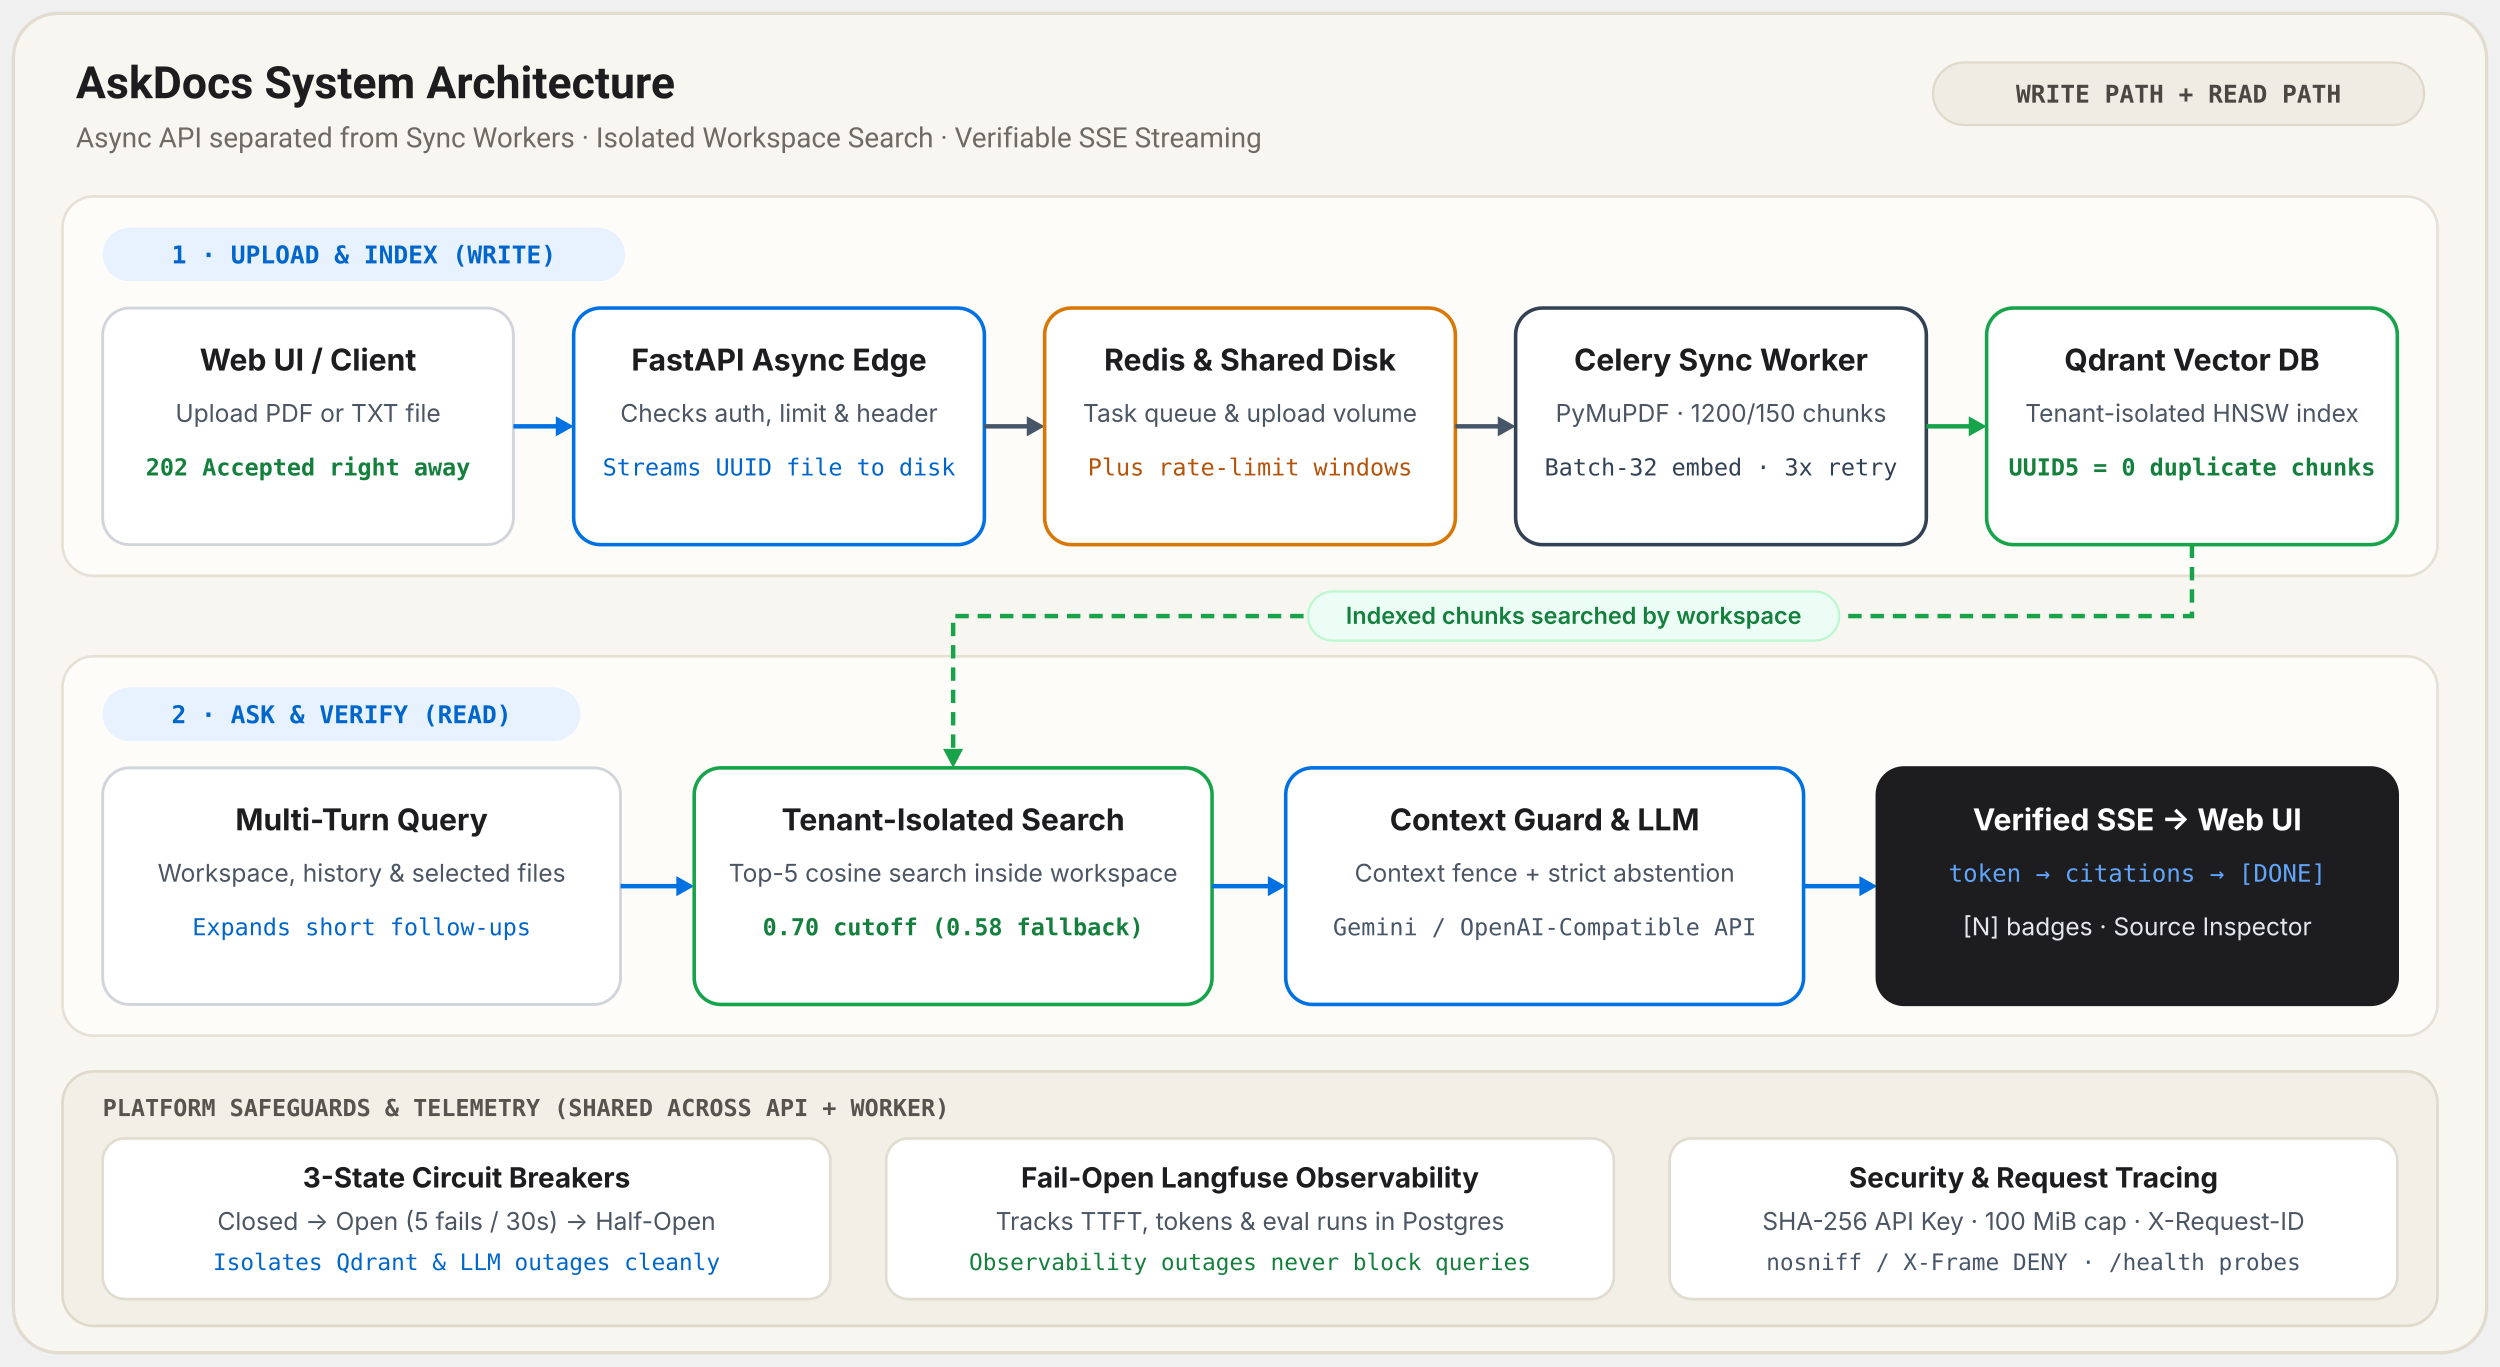
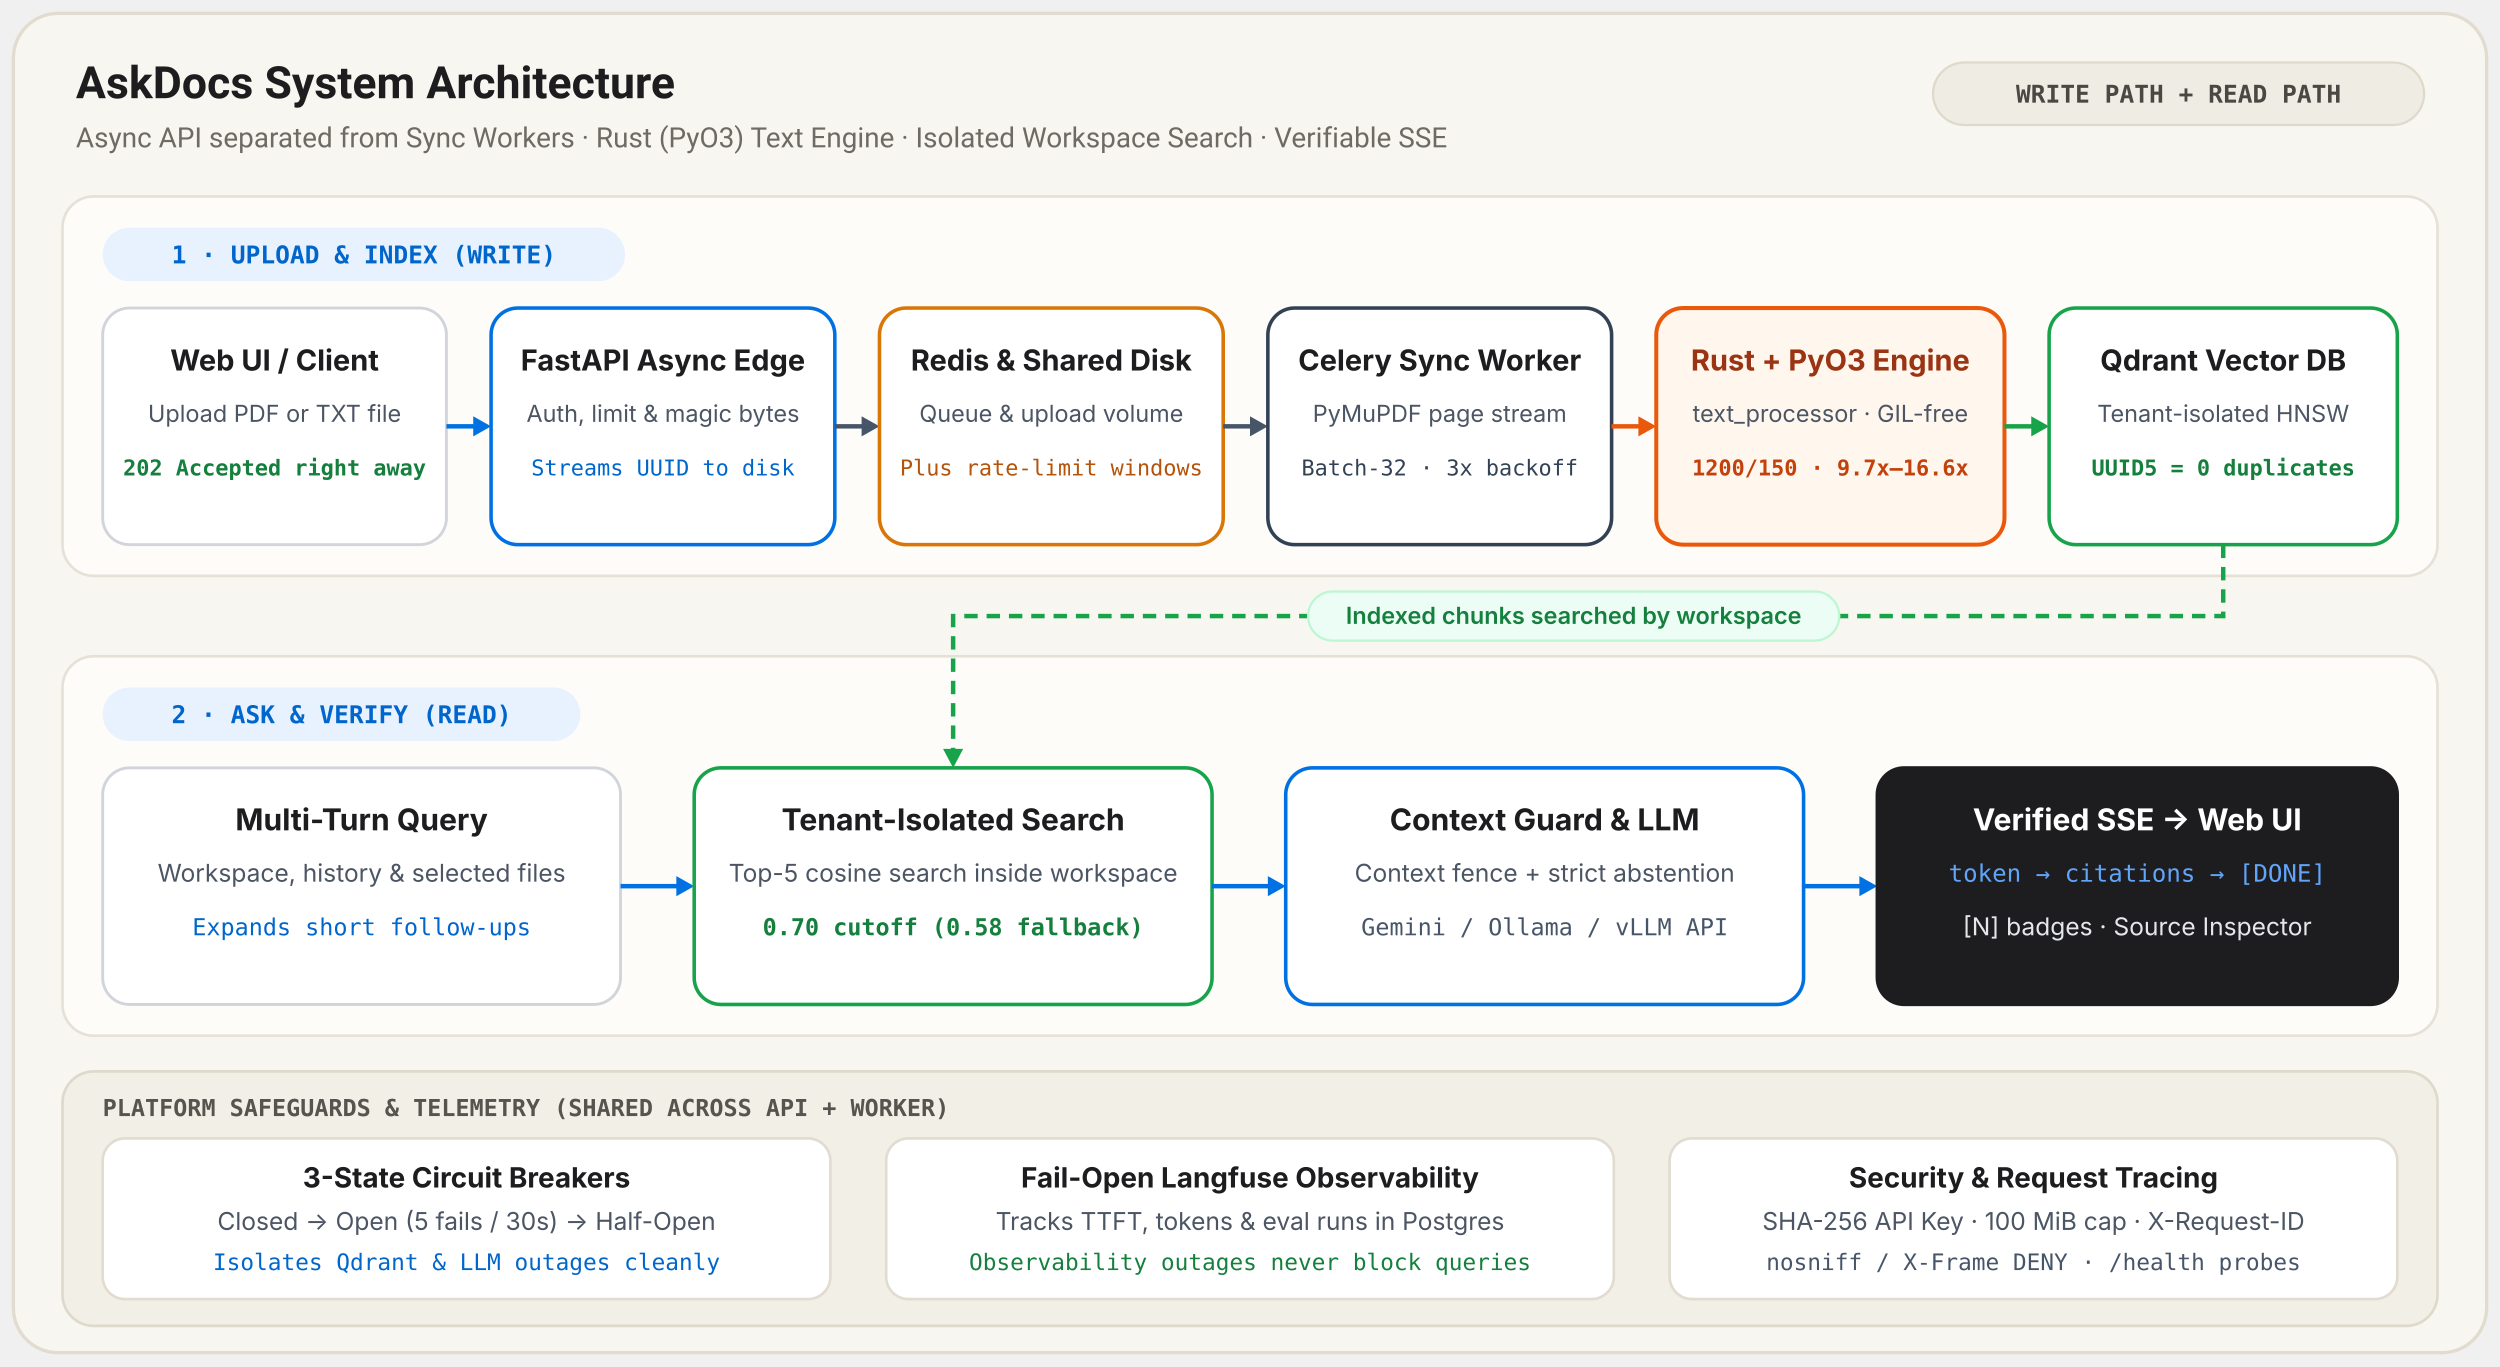
<svg xmlns="http://www.w3.org/2000/svg" viewBox="0 0 1120 612" width="1120" height="612" role="img" aria-label="AskDocs System Architecture">
  <rect x="6" y="6" width="1108" height="600" rx="20" fill="#F8F6F0" stroke="#E2DCD0" stroke-width="1.5" />
  <text x="34" y="44" font-family="-apple-system, BlinkMacSystemFont, 'Segoe UI', Roboto, Helvetica, Arial, sans-serif" font-size="20" font-weight="700" fill="#1D1D1F">
    AskDocs System Architecture
  </text>
  <text x="34" y="66" font-family="-apple-system, BlinkMacSystemFont, 'Segoe UI', Roboto, Helvetica, Arial, sans-serif" font-size="12.5" fill="#6E6B64">
-     Async API separated from Sync Workers · Isolated Workspace Search · Verifiable SSE Streaming
+     Async API separated from Sync Workers · Rust (PyO3) Text Engine · Isolated Workspace Search · Verifiable SSE
  </text>
  <rect x="866" y="28" width="220" height="28" rx="14" fill="#EFECE4" stroke="#DFD9CB" />
  <text x="976" y="46" text-anchor="middle" font-family="ui-monospace, SFMono-Regular, Menlo, monospace" font-size="11" font-weight="600" fill="#4A4842">
    WRITE PATH + READ PATH
  </text>
  <rect x="28" y="88" width="1064" height="170" rx="14" fill="#FDFCF9" stroke="#E6E1D6" stroke-width="1.2" />
  <rect x="46" y="102" width="234" height="24" rx="12" fill="#E8F2FF" />
  <text x="163" y="118" text-anchor="middle" font-family="ui-monospace, SFMono-Regular, Menlo, monospace" font-size="11" font-weight="700" fill="#0066CC">
    1 · UPLOAD &amp; INDEX (WRITE)
  </text>
-   <rect x="46" y="138" width="184" height="106" rx="12" fill="#FFFFFF" stroke="#D1D5DB" stroke-width="1.3" />
-   <text x="138" y="166" text-anchor="middle" font-family="-apple-system, BlinkMacSystemFont, 'Segoe UI', sans-serif" font-size="13.5" font-weight="700" fill="#1D1D1F">Web UI / Client</text>
-   <text x="138" y="189" text-anchor="middle" font-family="-apple-system, BlinkMacSystemFont, 'Segoe UI', sans-serif" font-size="11" fill="#4B5563">Upload PDF or TXT file</text>
-   <text x="138" y="213" text-anchor="middle" font-family="ui-monospace, SFMono-Regular, Menlo, monospace" font-size="10.5" font-weight="600" fill="#15803D">202 Accepted right away</text>
-   <line x1="230" y1="191" x2="251" y2="191" stroke="#0071E3" stroke-width="2" />
-   <polygon points="257,191 249,186.5 249,195.5" fill="#0071E3" />
-   <rect x="257" y="138" width="184" height="106" rx="12" fill="#FFFFFF" stroke="#0071E3" stroke-width="1.6" />
-   <text x="349" y="166" text-anchor="middle" font-family="-apple-system, BlinkMacSystemFont, 'Segoe UI', sans-serif" font-size="13.5" font-weight="700" fill="#1D1D1F">FastAPI Async Edge</text>
-   <text x="349" y="189" text-anchor="middle" font-family="-apple-system, BlinkMacSystemFont, 'Segoe UI', sans-serif" font-size="11" fill="#4B5563">Checks auth, limit &amp; header</text>
-   <text x="349" y="213" text-anchor="middle" font-family="ui-monospace, SFMono-Regular, Menlo, monospace" font-size="10.5" fill="#0066CC">Streams UUID file to disk</text>
-   <line x1="441" y1="191" x2="462" y2="191" stroke="#475569" stroke-width="2" />
-   <polygon points="468,191 460,186.5 460,195.5" fill="#475569" />
-   <rect x="468" y="138" width="184" height="106" rx="12" fill="#FFFFFF" stroke="#D97706" stroke-width="1.6" />
-   <text x="560" y="166" text-anchor="middle" font-family="-apple-system, BlinkMacSystemFont, 'Segoe UI', sans-serif" font-size="13.5" font-weight="700" fill="#1D1D1F">Redis &amp; Shared Disk</text>
-   <text x="560" y="189" text-anchor="middle" font-family="-apple-system, BlinkMacSystemFont, 'Segoe UI', sans-serif" font-size="11" fill="#4B5563">Task queue &amp; upload volume</text>
-   <text x="560" y="213" text-anchor="middle" font-family="ui-monospace, SFMono-Regular, Menlo, monospace" font-size="10.5" fill="#B45309">Plus rate-limit windows</text>
-   <line x1="652" y1="191" x2="673" y2="191" stroke="#475569" stroke-width="2" />
-   <polygon points="679,191 671,186.5 671,195.5" fill="#475569" />
-   <rect x="679" y="138" width="184" height="106" rx="12" fill="#FFFFFF" stroke="#334155" stroke-width="1.6" />
-   <text x="771" y="166" text-anchor="middle" font-family="-apple-system, BlinkMacSystemFont, 'Segoe UI', sans-serif" font-size="13.5" font-weight="700" fill="#1D1D1F">Celery Sync Worker</text>
-   <text x="771" y="189" text-anchor="middle" font-family="-apple-system, BlinkMacSystemFont, 'Segoe UI', sans-serif" font-size="11" fill="#4B5563">PyMuPDF · 1200/150 chunks</text>
-   <text x="771" y="213" text-anchor="middle" font-family="ui-monospace, SFMono-Regular, Menlo, monospace" font-size="10.5" fill="#334155">Batch-32 embed · 3x retry</text>
-   <line x1="863" y1="191" x2="884" y2="191" stroke="#16A34A" stroke-width="2" />
-   <polygon points="890,191 882,186.5 882,195.5" fill="#16A34A" />
-   <rect x="890" y="138" width="184" height="106" rx="12" fill="#FFFFFF" stroke="#16A34A" stroke-width="1.6" />
-   <text x="982" y="166" text-anchor="middle" font-family="-apple-system, BlinkMacSystemFont, 'Segoe UI', sans-serif" font-size="13.5" font-weight="700" fill="#1D1D1F">Qdrant Vector DB</text>
-   <text x="982" y="189" text-anchor="middle" font-family="-apple-system, BlinkMacSystemFont, 'Segoe UI', sans-serif" font-size="11" fill="#4B5563">Tenant-isolated HNSW index</text>
-   <text x="982" y="213" text-anchor="middle" font-family="ui-monospace, SFMono-Regular, Menlo, monospace" font-size="10.5" font-weight="600" fill="#15803D">UUID5 = 0 duplicate chunks</text>
+   <rect x="46" y="138" width="154" height="106" rx="12" fill="#FFFFFF" stroke="#D1D5DB" stroke-width="1.3" />
+   <text x="123" y="166" text-anchor="middle" font-family="-apple-system, BlinkMacSystemFont, 'Segoe UI', sans-serif" font-size="13" font-weight="700" fill="#1D1D1F">Web UI / Client</text>
+   <text x="123" y="189" text-anchor="middle" font-family="-apple-system, BlinkMacSystemFont, 'Segoe UI', sans-serif" font-size="10.5" fill="#4B5563">Upload PDF or TXT file</text>
+   <text x="123" y="213" text-anchor="middle" font-family="ui-monospace, SFMono-Regular, Menlo, monospace" font-size="9.8" font-weight="600" fill="#15803D">202 Accepted right away</text>
+   <line x1="200" y1="191" x2="214" y2="191" stroke="#0071E3" stroke-width="2" />
+   <polygon points="220,191 212,186.5 212,195.5" fill="#0071E3" />
+   <rect x="220" y="138" width="154" height="106" rx="12" fill="#FFFFFF" stroke="#0071E3" stroke-width="1.6" />
+   <text x="297" y="166" text-anchor="middle" font-family="-apple-system, BlinkMacSystemFont, 'Segoe UI', sans-serif" font-size="13" font-weight="700" fill="#1D1D1F">FastAPI Async Edge</text>
+   <text x="297" y="189" text-anchor="middle" font-family="-apple-system, BlinkMacSystemFont, 'Segoe UI', sans-serif" font-size="10.5" fill="#4B5563">Auth, limit &amp; magic bytes</text>
+   <text x="297" y="213" text-anchor="middle" font-family="ui-monospace, SFMono-Regular, Menlo, monospace" font-size="9.8" fill="#0066CC">Streams UUID to disk</text>
+   <line x1="374" y1="191" x2="388" y2="191" stroke="#475569" stroke-width="2" />
+   <polygon points="394,191 386,186.5 386,195.5" fill="#475569" />
+   <rect x="394" y="138" width="154" height="106" rx="12" fill="#FFFFFF" stroke="#D97706" stroke-width="1.6" />
+   <text x="471" y="166" text-anchor="middle" font-family="-apple-system, BlinkMacSystemFont, 'Segoe UI', sans-serif" font-size="13" font-weight="700" fill="#1D1D1F">Redis &amp; Shared Disk</text>
+   <text x="471" y="189" text-anchor="middle" font-family="-apple-system, BlinkMacSystemFont, 'Segoe UI', sans-serif" font-size="10.5" fill="#4B5563">Queue &amp; upload volume</text>
+   <text x="471" y="213" text-anchor="middle" font-family="ui-monospace, SFMono-Regular, Menlo, monospace" font-size="9.8" fill="#B45309">Plus rate-limit windows</text>
+   <line x1="548" y1="191" x2="562" y2="191" stroke="#475569" stroke-width="2" />
+   <polygon points="568,191 560,186.5 560,195.5" fill="#475569" />
+   <rect x="568" y="138" width="154" height="106" rx="12" fill="#FFFFFF" stroke="#334155" stroke-width="1.6" />
+   <text x="645" y="166" text-anchor="middle" font-family="-apple-system, BlinkMacSystemFont, 'Segoe UI', sans-serif" font-size="13" font-weight="700" fill="#1D1D1F">Celery Sync Worker</text>
+   <text x="645" y="189" text-anchor="middle" font-family="-apple-system, BlinkMacSystemFont, 'Segoe UI', sans-serif" font-size="10.5" fill="#4B5563">PyMuPDF page stream</text>
+   <text x="645" y="213" text-anchor="middle" font-family="ui-monospace, SFMono-Regular, Menlo, monospace" font-size="9.8" fill="#334155">Batch-32 · 3x backoff</text>
+   <line x1="722" y1="191" x2="736" y2="191" stroke="#EA580C" stroke-width="2" />
+   <polygon points="742,191 734,186.5 734,195.5" fill="#EA580C" />
+   <rect x="742" y="138" width="156" height="106" rx="12" fill="#FFF7ED" stroke="#EA580C" stroke-width="1.8" />
+   <text x="820" y="166" text-anchor="middle" font-family="-apple-system, BlinkMacSystemFont, 'Segoe UI', sans-serif" font-size="13" font-weight="700" fill="#9A3412">Rust + PyO3 Engine</text>
+   <text x="820" y="189" text-anchor="middle" font-family="-apple-system, BlinkMacSystemFont, 'Segoe UI', sans-serif" font-size="10.5" fill="#4B5563">text_processor · GIL-free</text>
+   <text x="820" y="213" text-anchor="middle" font-family="ui-monospace, SFMono-Regular, Menlo, monospace" font-size="9.8" font-weight="600" fill="#C2410C">1200/150 · 9.7x–16.6x</text>
+   <line x1="898" y1="191" x2="912" y2="191" stroke="#16A34A" stroke-width="2" />
+   <polygon points="918,191 910,186.5 910,195.5" fill="#16A34A" />
+   <rect x="918" y="138" width="156" height="106" rx="12" fill="#FFFFFF" stroke="#16A34A" stroke-width="1.6" />
+   <text x="996" y="166" text-anchor="middle" font-family="-apple-system, BlinkMacSystemFont, 'Segoe UI', sans-serif" font-size="13" font-weight="700" fill="#1D1D1F">Qdrant Vector DB</text>
+   <text x="996" y="189" text-anchor="middle" font-family="-apple-system, BlinkMacSystemFont, 'Segoe UI', sans-serif" font-size="10.5" fill="#4B5563">Tenant-isolated HNSW</text>
+   <text x="996" y="213" text-anchor="middle" font-family="ui-monospace, SFMono-Regular, Menlo, monospace" font-size="9.8" font-weight="600" fill="#15803D">UUID5 = 0 duplicates</text>
  <rect x="28" y="294" width="1064" height="170" rx="14" fill="#FDFCF9" stroke="#E6E1D6" stroke-width="1.2" />
  <rect x="46" y="308" width="214" height="24" rx="12" fill="#E8F2FF" />
  <text x="153" y="324" text-anchor="middle" font-family="ui-monospace, SFMono-Regular, Menlo, monospace" font-size="11" font-weight="700" fill="#0066CC">
    2 · ASK &amp; VERIFY (READ)
  </text>
-   <polyline points="982,244 982,276 427,276 427,338" fill="none" stroke="#16A34A" stroke-width="2" stroke-dasharray="6,4" />
+   <polyline points="996,244 996,276 427,276 427,338" fill="none" stroke="#16A34A" stroke-width="2" stroke-dasharray="6,4" />
  <polygon points="427,344 422.5,335.5 431.5,335.5" fill="#16A34A" />
  <rect x="586" y="265" width="238" height="22" rx="11" fill="#ECFDF5" stroke="#BBF7D0" stroke-width="1" />
  <text x="705" y="279.5" text-anchor="middle" font-family="-apple-system, BlinkMacSystemFont, 'Segoe UI', sans-serif" font-size="10.5" font-weight="600" fill="#15803D">
    Indexed chunks searched by workspace
  </text>
  <rect x="46" y="344" width="232" height="106" rx="12" fill="#FFFFFF" stroke="#D1D5DB" stroke-width="1.3" />
  <text x="162" y="372" text-anchor="middle" font-family="-apple-system, BlinkMacSystemFont, 'Segoe UI', sans-serif" font-size="13.5" font-weight="700" fill="#1D1D1F">Multi-Turn Query</text>
  <text x="162" y="395" text-anchor="middle" font-family="-apple-system, BlinkMacSystemFont, 'Segoe UI', sans-serif" font-size="11" fill="#4B5563">Workspace, history &amp; selected files</text>
  <text x="162" y="419" text-anchor="middle" font-family="ui-monospace, SFMono-Regular, Menlo, monospace" font-size="10.5" fill="#0066CC">Expands short follow-ups</text>
  <line x1="278" y1="397" x2="305" y2="397" stroke="#0071E3" stroke-width="2" />
  <polygon points="311,397 303,392.5 303,401.5" fill="#0071E3" />
  <rect x="311" y="344" width="232" height="106" rx="12" fill="#FFFFFF" stroke="#16A34A" stroke-width="1.6" />
  <text x="427" y="372" text-anchor="middle" font-family="-apple-system, BlinkMacSystemFont, 'Segoe UI', sans-serif" font-size="13.5" font-weight="700" fill="#1D1D1F">Tenant-Isolated Search</text>
  <text x="427" y="395" text-anchor="middle" font-family="-apple-system, BlinkMacSystemFont, 'Segoe UI', sans-serif" font-size="11" fill="#4B5563">Top-5 cosine search inside workspace</text>
  <text x="427" y="419" text-anchor="middle" font-family="ui-monospace, SFMono-Regular, Menlo, monospace" font-size="10.5" font-weight="600" fill="#15803D">0.70 cutoff (0.58 fallback)</text>
  <line x1="543" y1="397" x2="570" y2="397" stroke="#0071E3" stroke-width="2" />
  <polygon points="576,397 568,392.5 568,401.5" fill="#0071E3" />
  <rect x="576" y="344" width="232" height="106" rx="12" fill="#FFFFFF" stroke="#0071E3" stroke-width="1.6" />
  <text x="692" y="372" text-anchor="middle" font-family="-apple-system, BlinkMacSystemFont, 'Segoe UI', sans-serif" font-size="13.5" font-weight="700" fill="#1D1D1F">Context Guard &amp; LLM</text>
  <text x="692" y="395" text-anchor="middle" font-family="-apple-system, BlinkMacSystemFont, 'Segoe UI', sans-serif" font-size="11" fill="#4B5563">Context fence + strict abstention</text>
-   <text x="692" y="419" text-anchor="middle" font-family="ui-monospace, SFMono-Regular, Menlo, monospace" font-size="10.5" fill="#475569">Gemini / OpenAI-Compatible API</text>
+   <text x="692" y="419" text-anchor="middle" font-family="ui-monospace, SFMono-Regular, Menlo, monospace" font-size="10.5" fill="#475569">Gemini / Ollama / vLLM API</text>
  <line x1="808" y1="397" x2="835" y2="397" stroke="#0071E3" stroke-width="2" />
  <polygon points="841,397 833,392.5 833,401.5" fill="#0071E3" />
  <rect x="841" y="344" width="233" height="106" rx="12" fill="#1D1D1F" stroke="#1D1D1F" stroke-width="1.5" />
  <text x="957.5" y="372" text-anchor="middle" font-family="-apple-system, BlinkMacSystemFont, 'Segoe UI', sans-serif" font-size="13.5" font-weight="700" fill="#FFFFFF">Verified SSE → Web UI</text>
  <text x="957.5" y="395" text-anchor="middle" font-family="ui-monospace, SFMono-Regular, Menlo, monospace" font-size="10.8" fill="#60A5FA">token → citations → [DONE]</text>
  <text x="957.5" y="419" text-anchor="middle" font-family="-apple-system, BlinkMacSystemFont, 'Segoe UI', sans-serif" font-size="11" fill="#E5E7EB">[N] badges · Source Inspector</text>
  <rect x="28" y="480" width="1064" height="114" rx="14" fill="#F2EFE7" stroke="#DFD9CB" stroke-width="1.2" />
  <text x="46" y="500" font-family="ui-monospace, SFMono-Regular, Menlo, monospace" font-size="10.5" font-weight="700" fill="#57534E">
    PLATFORM SAFEGUARDS &amp; TELEMETRY (SHARED ACROSS API + WORKER)
  </text>
  <rect x="46" y="510" width="326" height="72" rx="10" fill="#FFFFFF" stroke="#E2DCD0" stroke-width="1.2" />
  <text x="209" y="532" text-anchor="middle" font-family="-apple-system, BlinkMacSystemFont, 'Segoe UI', sans-serif" font-size="12.5" font-weight="700" fill="#1D1D1F">3-State Circuit Breakers</text>
  <text x="209" y="551" text-anchor="middle" font-family="-apple-system, BlinkMacSystemFont, 'Segoe UI', sans-serif" font-size="11" fill="#4B5563">Closed → Open (5 fails / 30s) → Half-Open</text>
  <text x="209" y="569" text-anchor="middle" font-family="ui-monospace, SFMono-Regular, Menlo, monospace" font-size="10.2" fill="#0066CC">Isolates Qdrant &amp; LLM outages cleanly</text>
  <rect x="397" y="510" width="326" height="72" rx="10" fill="#FFFFFF" stroke="#E2DCD0" stroke-width="1.2" />
  <text x="560" y="532" text-anchor="middle" font-family="-apple-system, BlinkMacSystemFont, 'Segoe UI', sans-serif" font-size="12.5" font-weight="700" fill="#1D1D1F">Fail-Open Langfuse Observability</text>
  <text x="560" y="551" text-anchor="middle" font-family="-apple-system, BlinkMacSystemFont, 'Segoe UI', sans-serif" font-size="11" fill="#4B5563">Tracks TTFT, tokens &amp; eval runs in Postgres</text>
  <text x="560" y="569" text-anchor="middle" font-family="ui-monospace, SFMono-Regular, Menlo, monospace" font-size="10.2" fill="#15803D">Observability outages never block queries</text>
  <rect x="748" y="510" width="326" height="72" rx="10" fill="#FFFFFF" stroke="#E2DCD0" stroke-width="1.2" />
  <text x="911" y="532" text-anchor="middle" font-family="-apple-system, BlinkMacSystemFont, 'Segoe UI', sans-serif" font-size="12.5" font-weight="700" fill="#1D1D1F">Security &amp; Request Tracing</text>
  <text x="911" y="551" text-anchor="middle" font-family="-apple-system, BlinkMacSystemFont, 'Segoe UI', sans-serif" font-size="11" fill="#4B5563">SHA-256 API Key · 100 MiB cap · X-Request-ID</text>
  <text x="911" y="569" text-anchor="middle" font-family="ui-monospace, SFMono-Regular, Menlo, monospace" font-size="10.2" fill="#475569">nosniff / X-Frame DENY · /health probes</text>
</svg>
